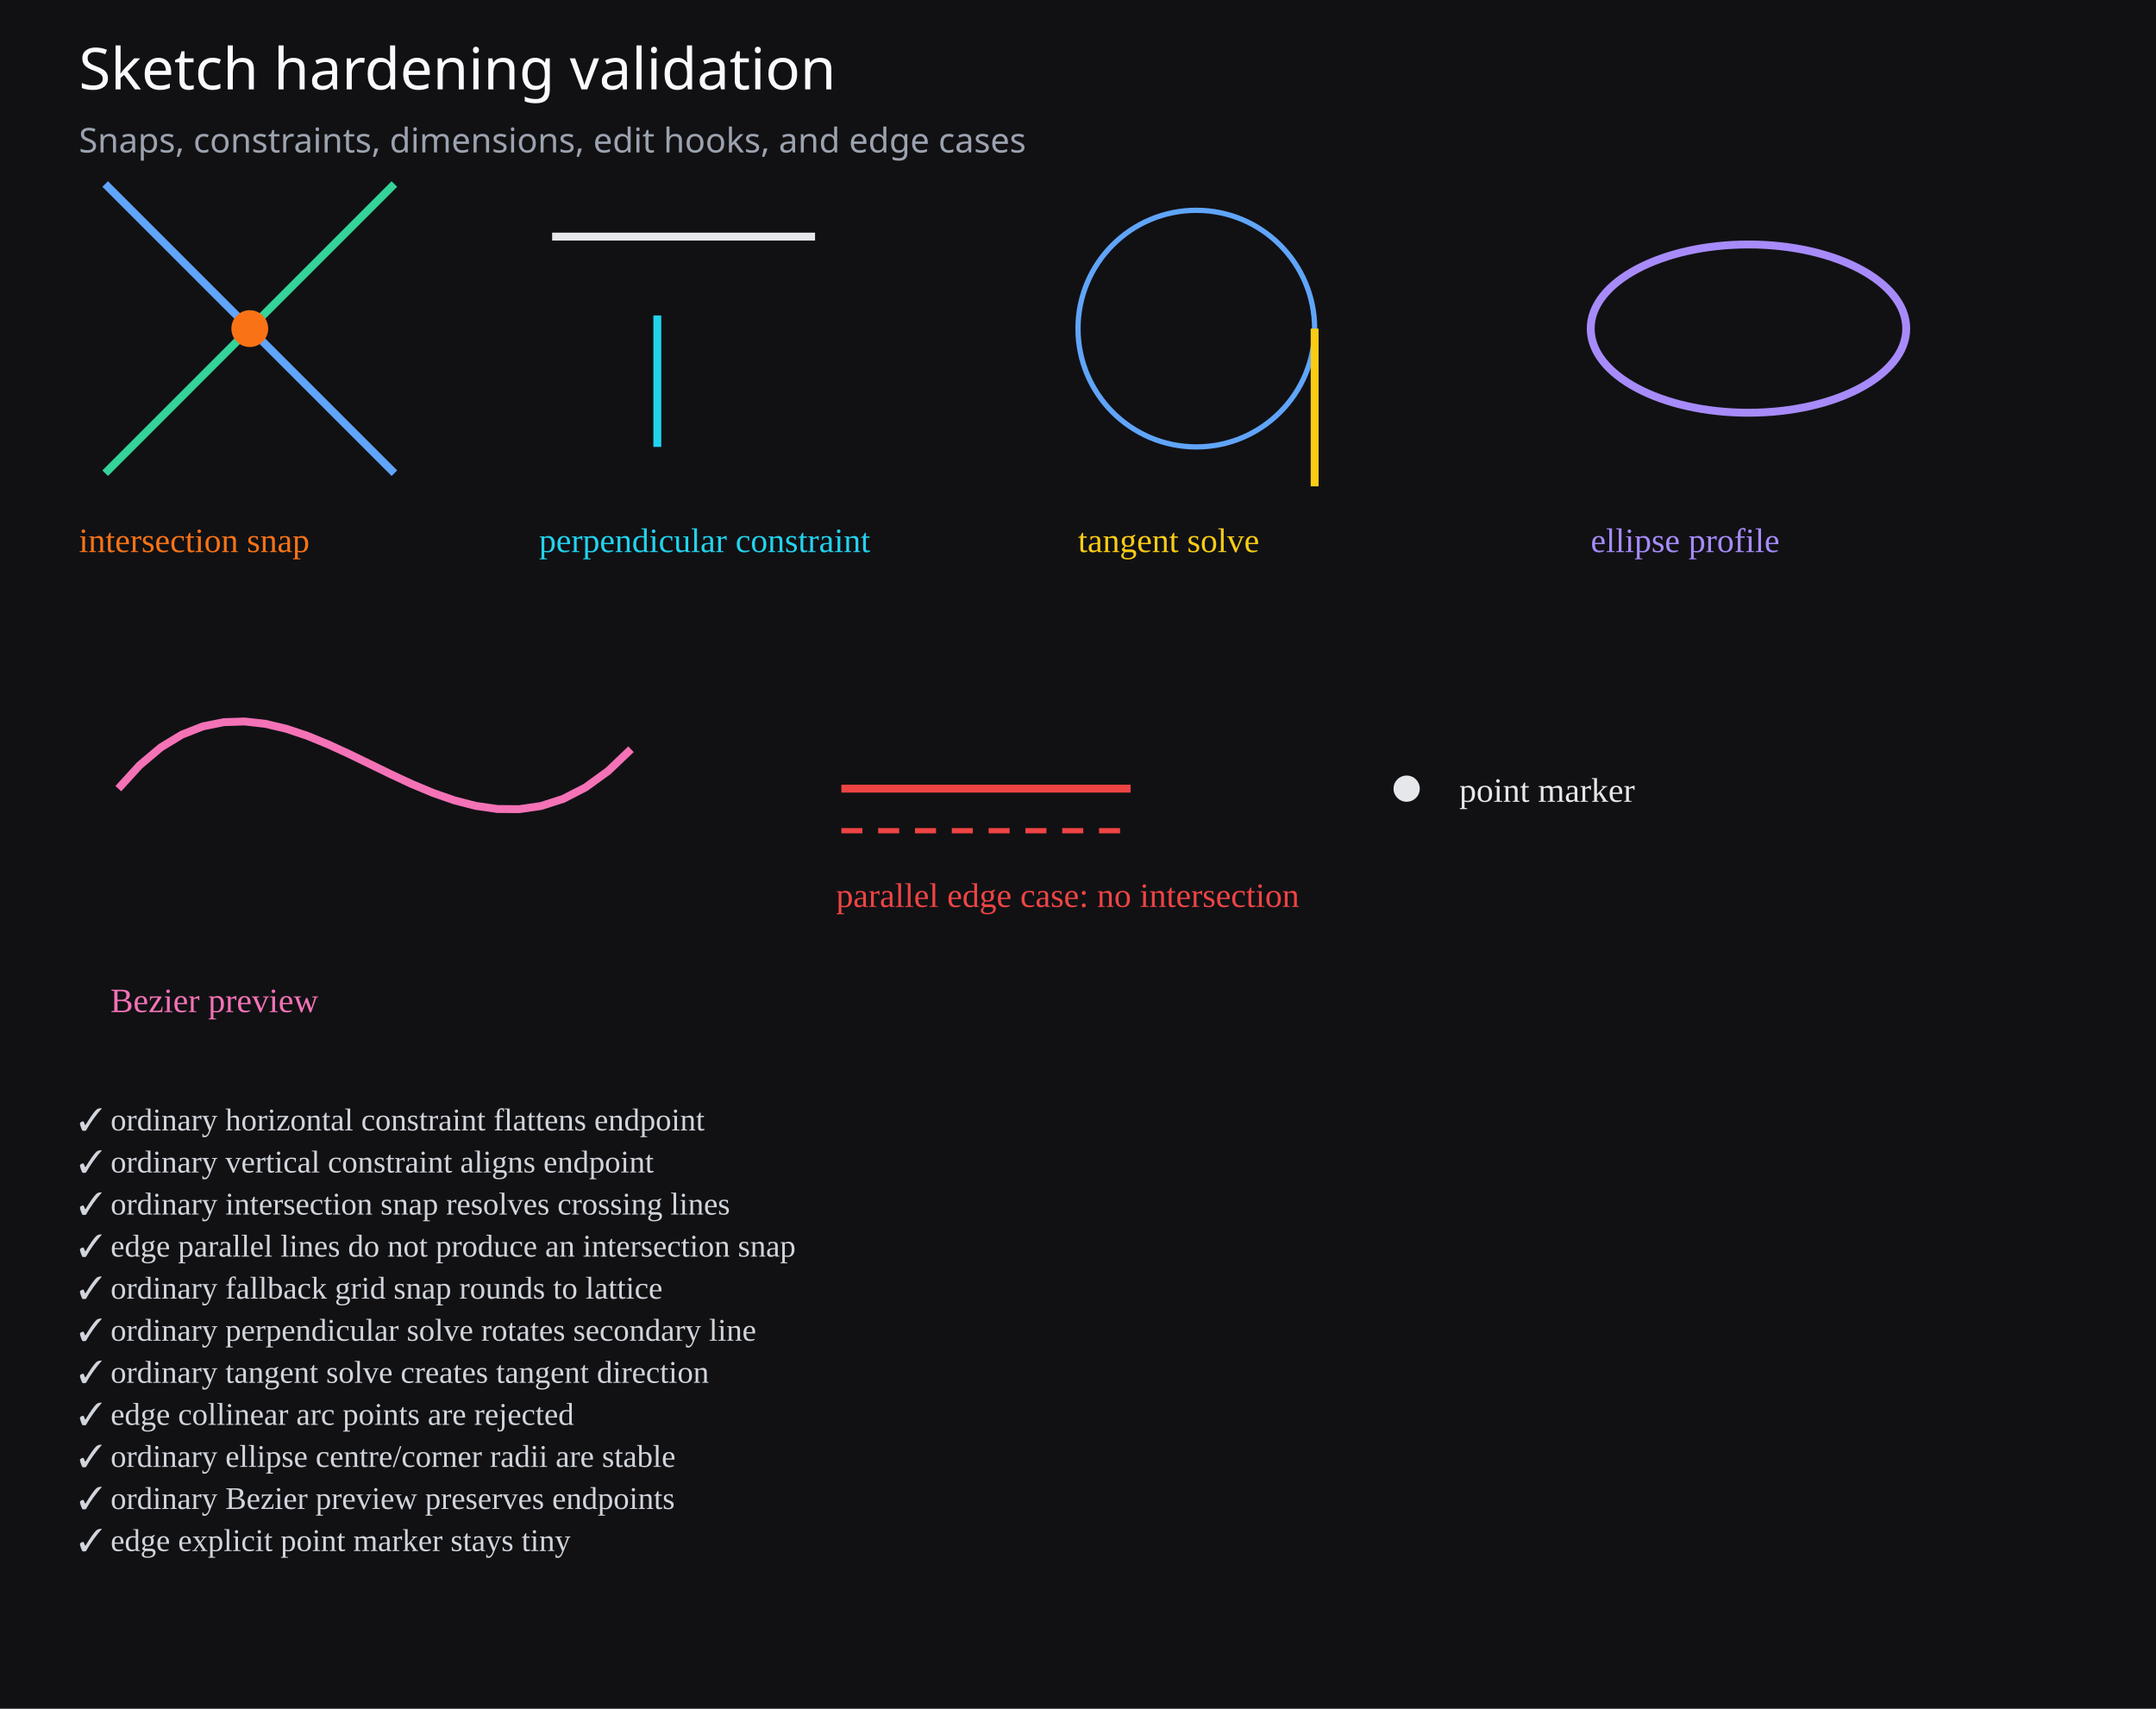
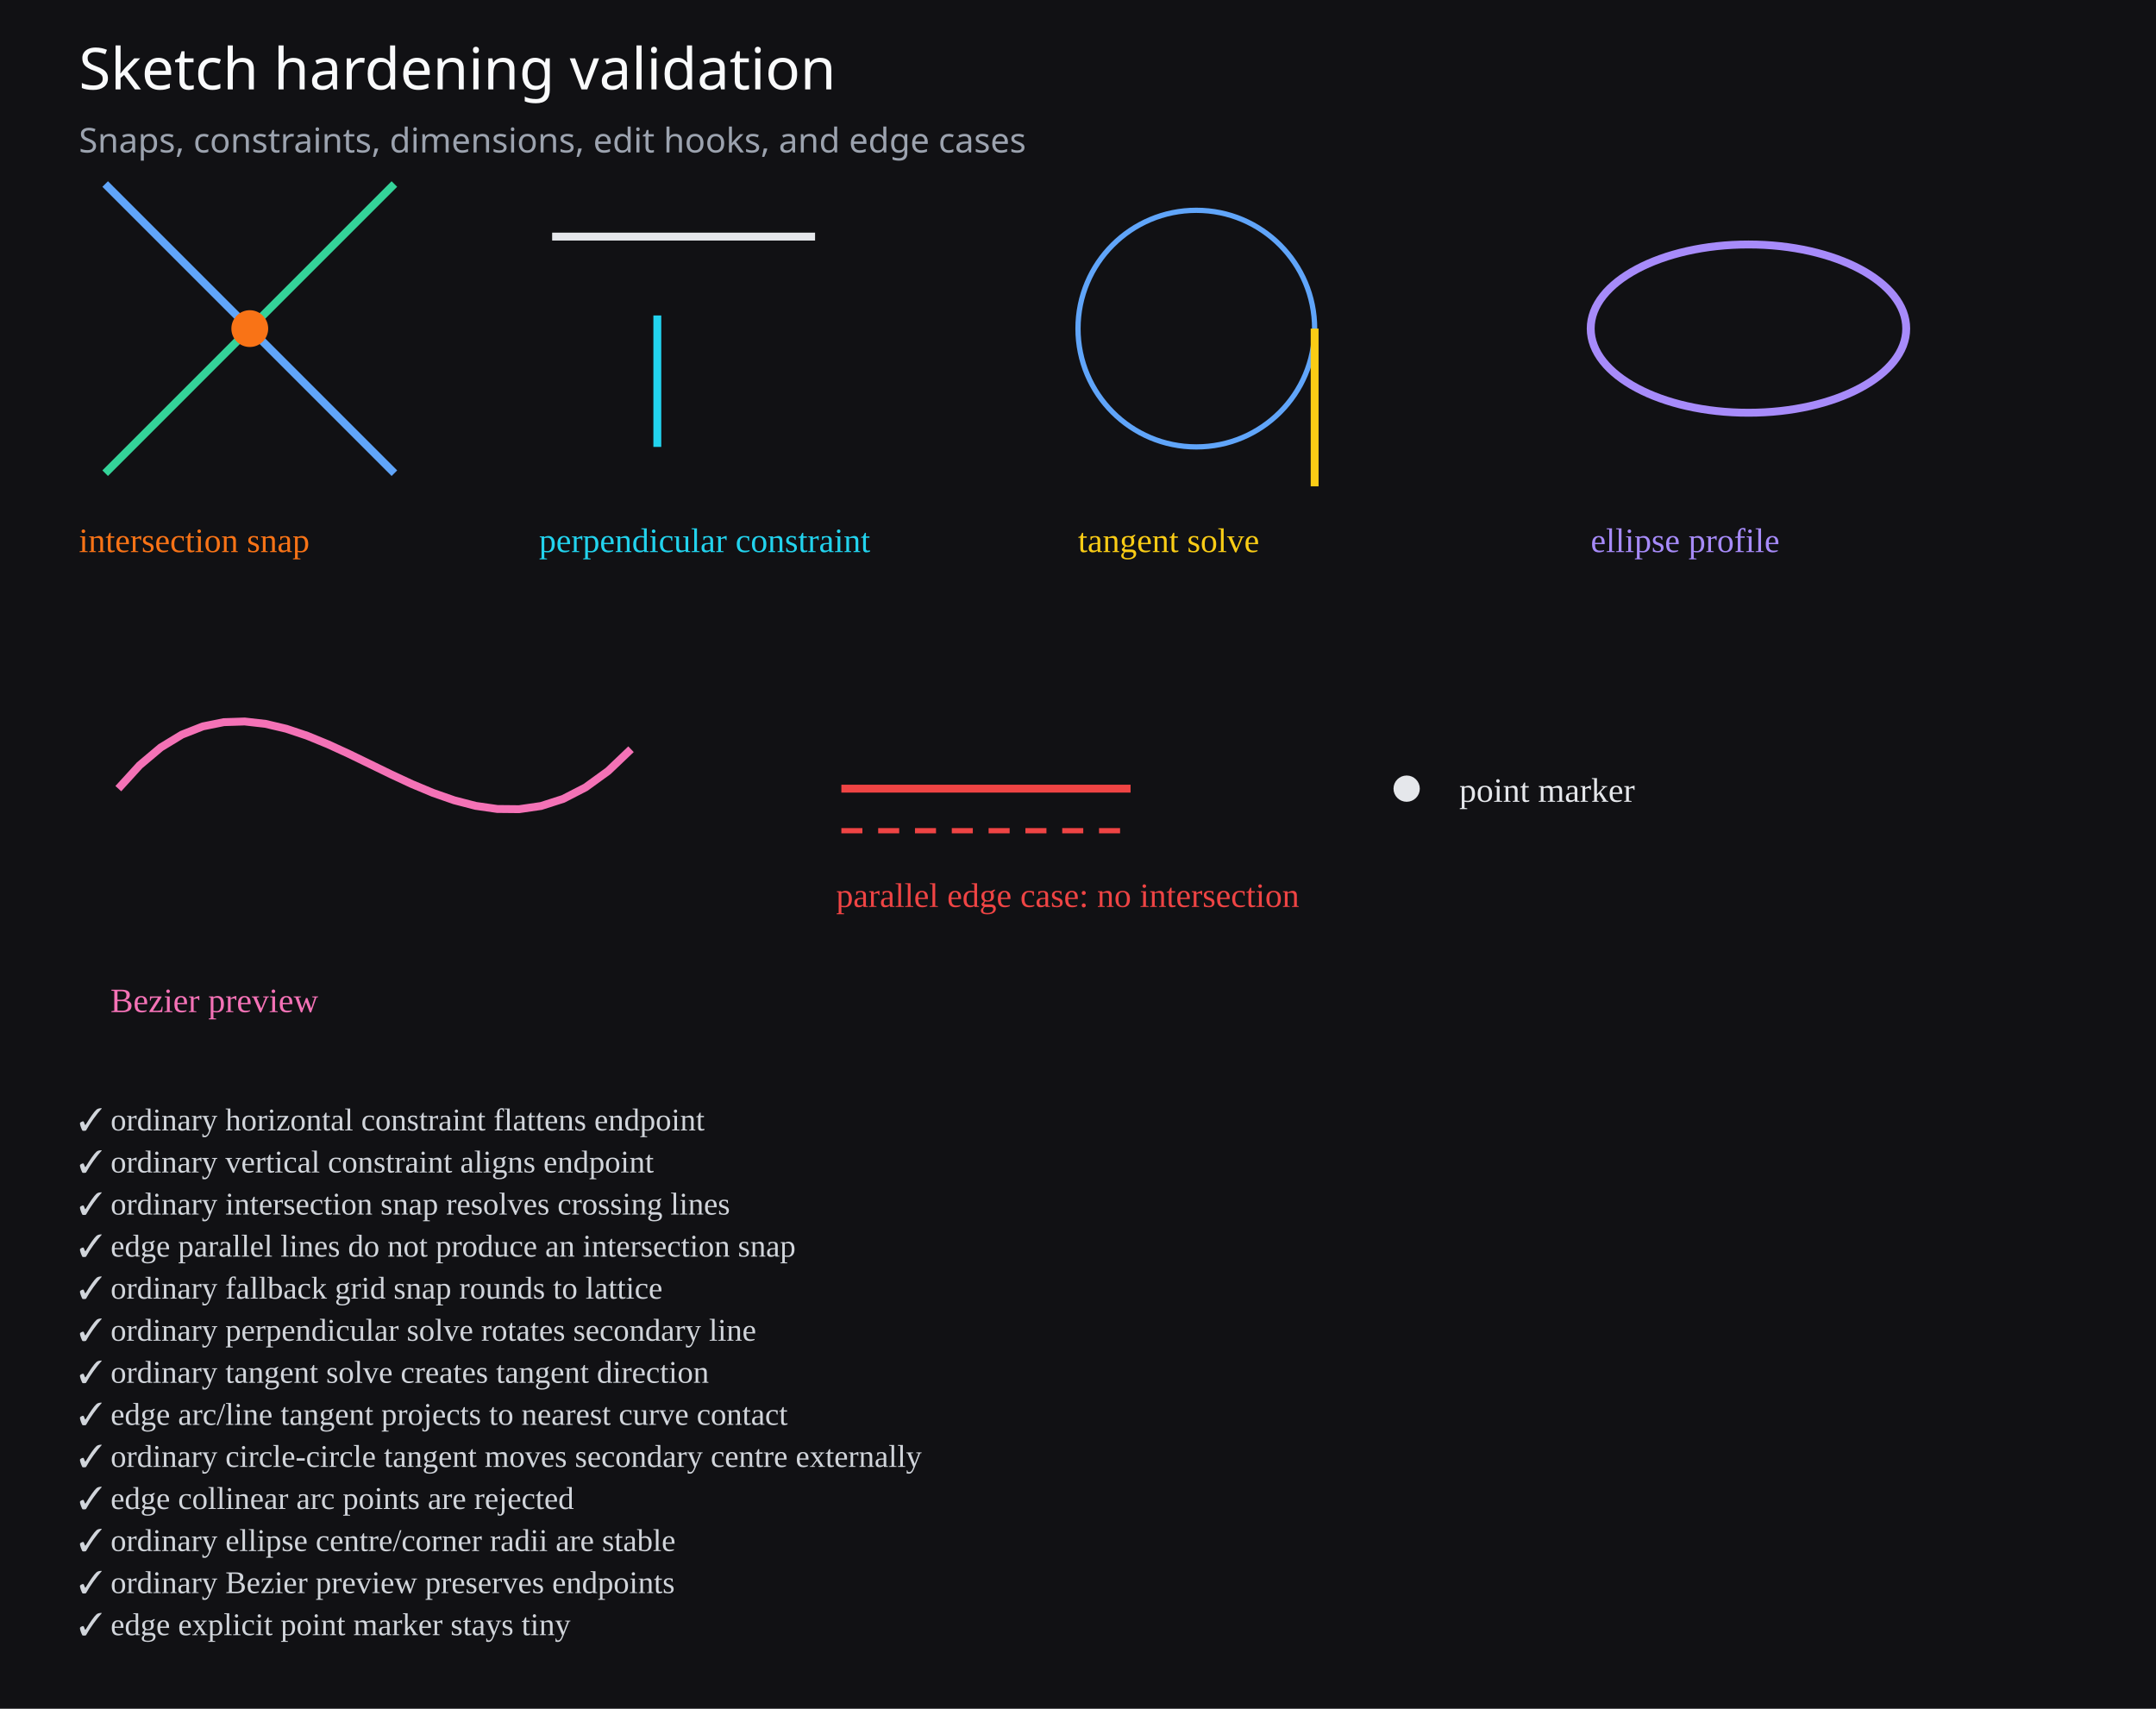
<svg xmlns="http://www.w3.org/2000/svg" width="820" height="650" viewBox="0 0 820 650">
  <rect width="820" height="650" fill="#111114" />
  <text x="30" y="34" fill="#f9fafb" font-size="22" font-family="sans-serif">Sketch hardening validation</text>
  <text x="30" y="58" fill="#9ca3af" font-size="13" font-family="sans-serif">Snaps, constraints, dimensions, edit hooks, and edge cases</text>
  <line x1="40.00" y1="70.00" x2="150.00" y2="180.00" stroke="#60a5fa" stroke-width="3" />
  <line x1="40.00" y1="180.00" x2="150.00" y2="70.00" stroke="#34d399" stroke-width="3" />
  <circle cx="95.00" cy="125.00" r="6.00" stroke="#f97316" fill="#f97316" stroke-width="2" />
  <text x="30" y="210" fill="#f97316" font-size="13">intersection snap</text>
  <line x1="210.00" y1="90.00" x2="310.00" y2="90.00" stroke="#e5e7eb" stroke-width="3" />
  <line x1="250.00" y1="120.00" x2="250.00" y2="170.00" stroke="#22d3ee" stroke-width="3" />
  <text x="205" y="210" fill="#22d3ee" font-size="13">perpendicular constraint</text>
  <circle cx="455.00" cy="125.00" r="45.00" stroke="#60a5fa" fill="none" stroke-width="2" />
  <line x1="500.00" y1="125.00" x2="500.00" y2="185.00" stroke="#facc15" stroke-width="3" />
  <text x="410" y="210" fill="#facc15" font-size="13">tangent solve</text>
  <ellipse cx="665" cy="125" rx="60" ry="32" fill="none" stroke="#a78bfa" stroke-width="3" />
  <text x="605" y="210" fill="#a78bfa" font-size="13">ellipse profile</text>
  <path d="M 45.00 300.00 L 53.10 291.11 L 61.15 284.33 L 69.17 279.46 L 77.15 276.32 L 85.11 274.71 L 93.05 274.45 L 100.97 275.35 L 108.89 277.22 L 116.81 279.87 L 124.73 283.12 L 132.67 286.76 L 140.62 290.62 L 148.61 294.51 L 156.62 298.24 L 164.68 301.61 L 172.78 304.44 L 180.93 306.55 L 189.14 307.73 L 197.42 307.81 L 205.76 306.60 L 214.19 303.90 L 222.70 299.52 L 231.30 293.29 L 240.00 285.00" fill="none" stroke="#f472b6" stroke-width="3" />
  <text x="42" y="385" fill="#f472b6" font-size="13">Bezier preview</text>
  <line x1="320.00" y1="300.00" x2="430.00" y2="300.00" stroke="#ef4444" stroke-width="3" />
  <line x1="320.00" y1="316.00" x2="430.00" y2="316.00" stroke="#ef4444" stroke-width="2" stroke-dasharray="8 6" />
  <text x="318" y="345" fill="#ef4444" font-size="13">parallel edge case: no intersection</text>
  <circle cx="535.00" cy="300.00" r="4.00" stroke="#e5e7eb" fill="#e5e7eb" stroke-width="2" />
  <text x="555" y="305" fill="#e5e7eb" font-size="13">point marker</text>
  <text x="30" y="430" fill="#d1d5db" font-size="12">✓ ordinary horizontal constraint flattens endpoint</text>
  <text x="30" y="446" fill="#d1d5db" font-size="12">✓ ordinary vertical constraint aligns endpoint</text>
  <text x="30" y="462" fill="#d1d5db" font-size="12">✓ ordinary intersection snap resolves crossing lines</text>
  <text x="30" y="478" fill="#d1d5db" font-size="12">✓ edge parallel lines do not produce an intersection snap</text>
  <text x="30" y="494" fill="#d1d5db" font-size="12">✓ ordinary fallback grid snap rounds to lattice</text>
  <text x="30" y="510" fill="#d1d5db" font-size="12">✓ ordinary perpendicular solve rotates secondary line</text>
  <text x="30" y="526" fill="#d1d5db" font-size="12">✓ ordinary tangent solve creates tangent direction</text>
-   <text x="30" y="542" fill="#d1d5db" font-size="12">✓ edge collinear arc points are rejected</text>
-   <text x="30" y="558" fill="#d1d5db" font-size="12">✓ ordinary ellipse centre/corner radii are stable</text>
-   <text x="30" y="574" fill="#d1d5db" font-size="12">✓ ordinary Bezier preview preserves endpoints</text>
-   <text x="30" y="590" fill="#d1d5db" font-size="12">✓ edge explicit point marker stays tiny</text>
+   <text x="30" y="542" fill="#d1d5db" font-size="12">✓ edge arc/line tangent projects to nearest curve contact</text>
+   <text x="30" y="558" fill="#d1d5db" font-size="12">✓ ordinary circle-circle tangent moves secondary centre externally</text>
+   <text x="30" y="574" fill="#d1d5db" font-size="12">✓ edge collinear arc points are rejected</text>
+   <text x="30" y="590" fill="#d1d5db" font-size="12">✓ ordinary ellipse centre/corner radii are stable</text>
+   <text x="30" y="606" fill="#d1d5db" font-size="12">✓ ordinary Bezier preview preserves endpoints</text>
+   <text x="30" y="622" fill="#d1d5db" font-size="12">✓ edge explicit point marker stays tiny</text>
</svg>
